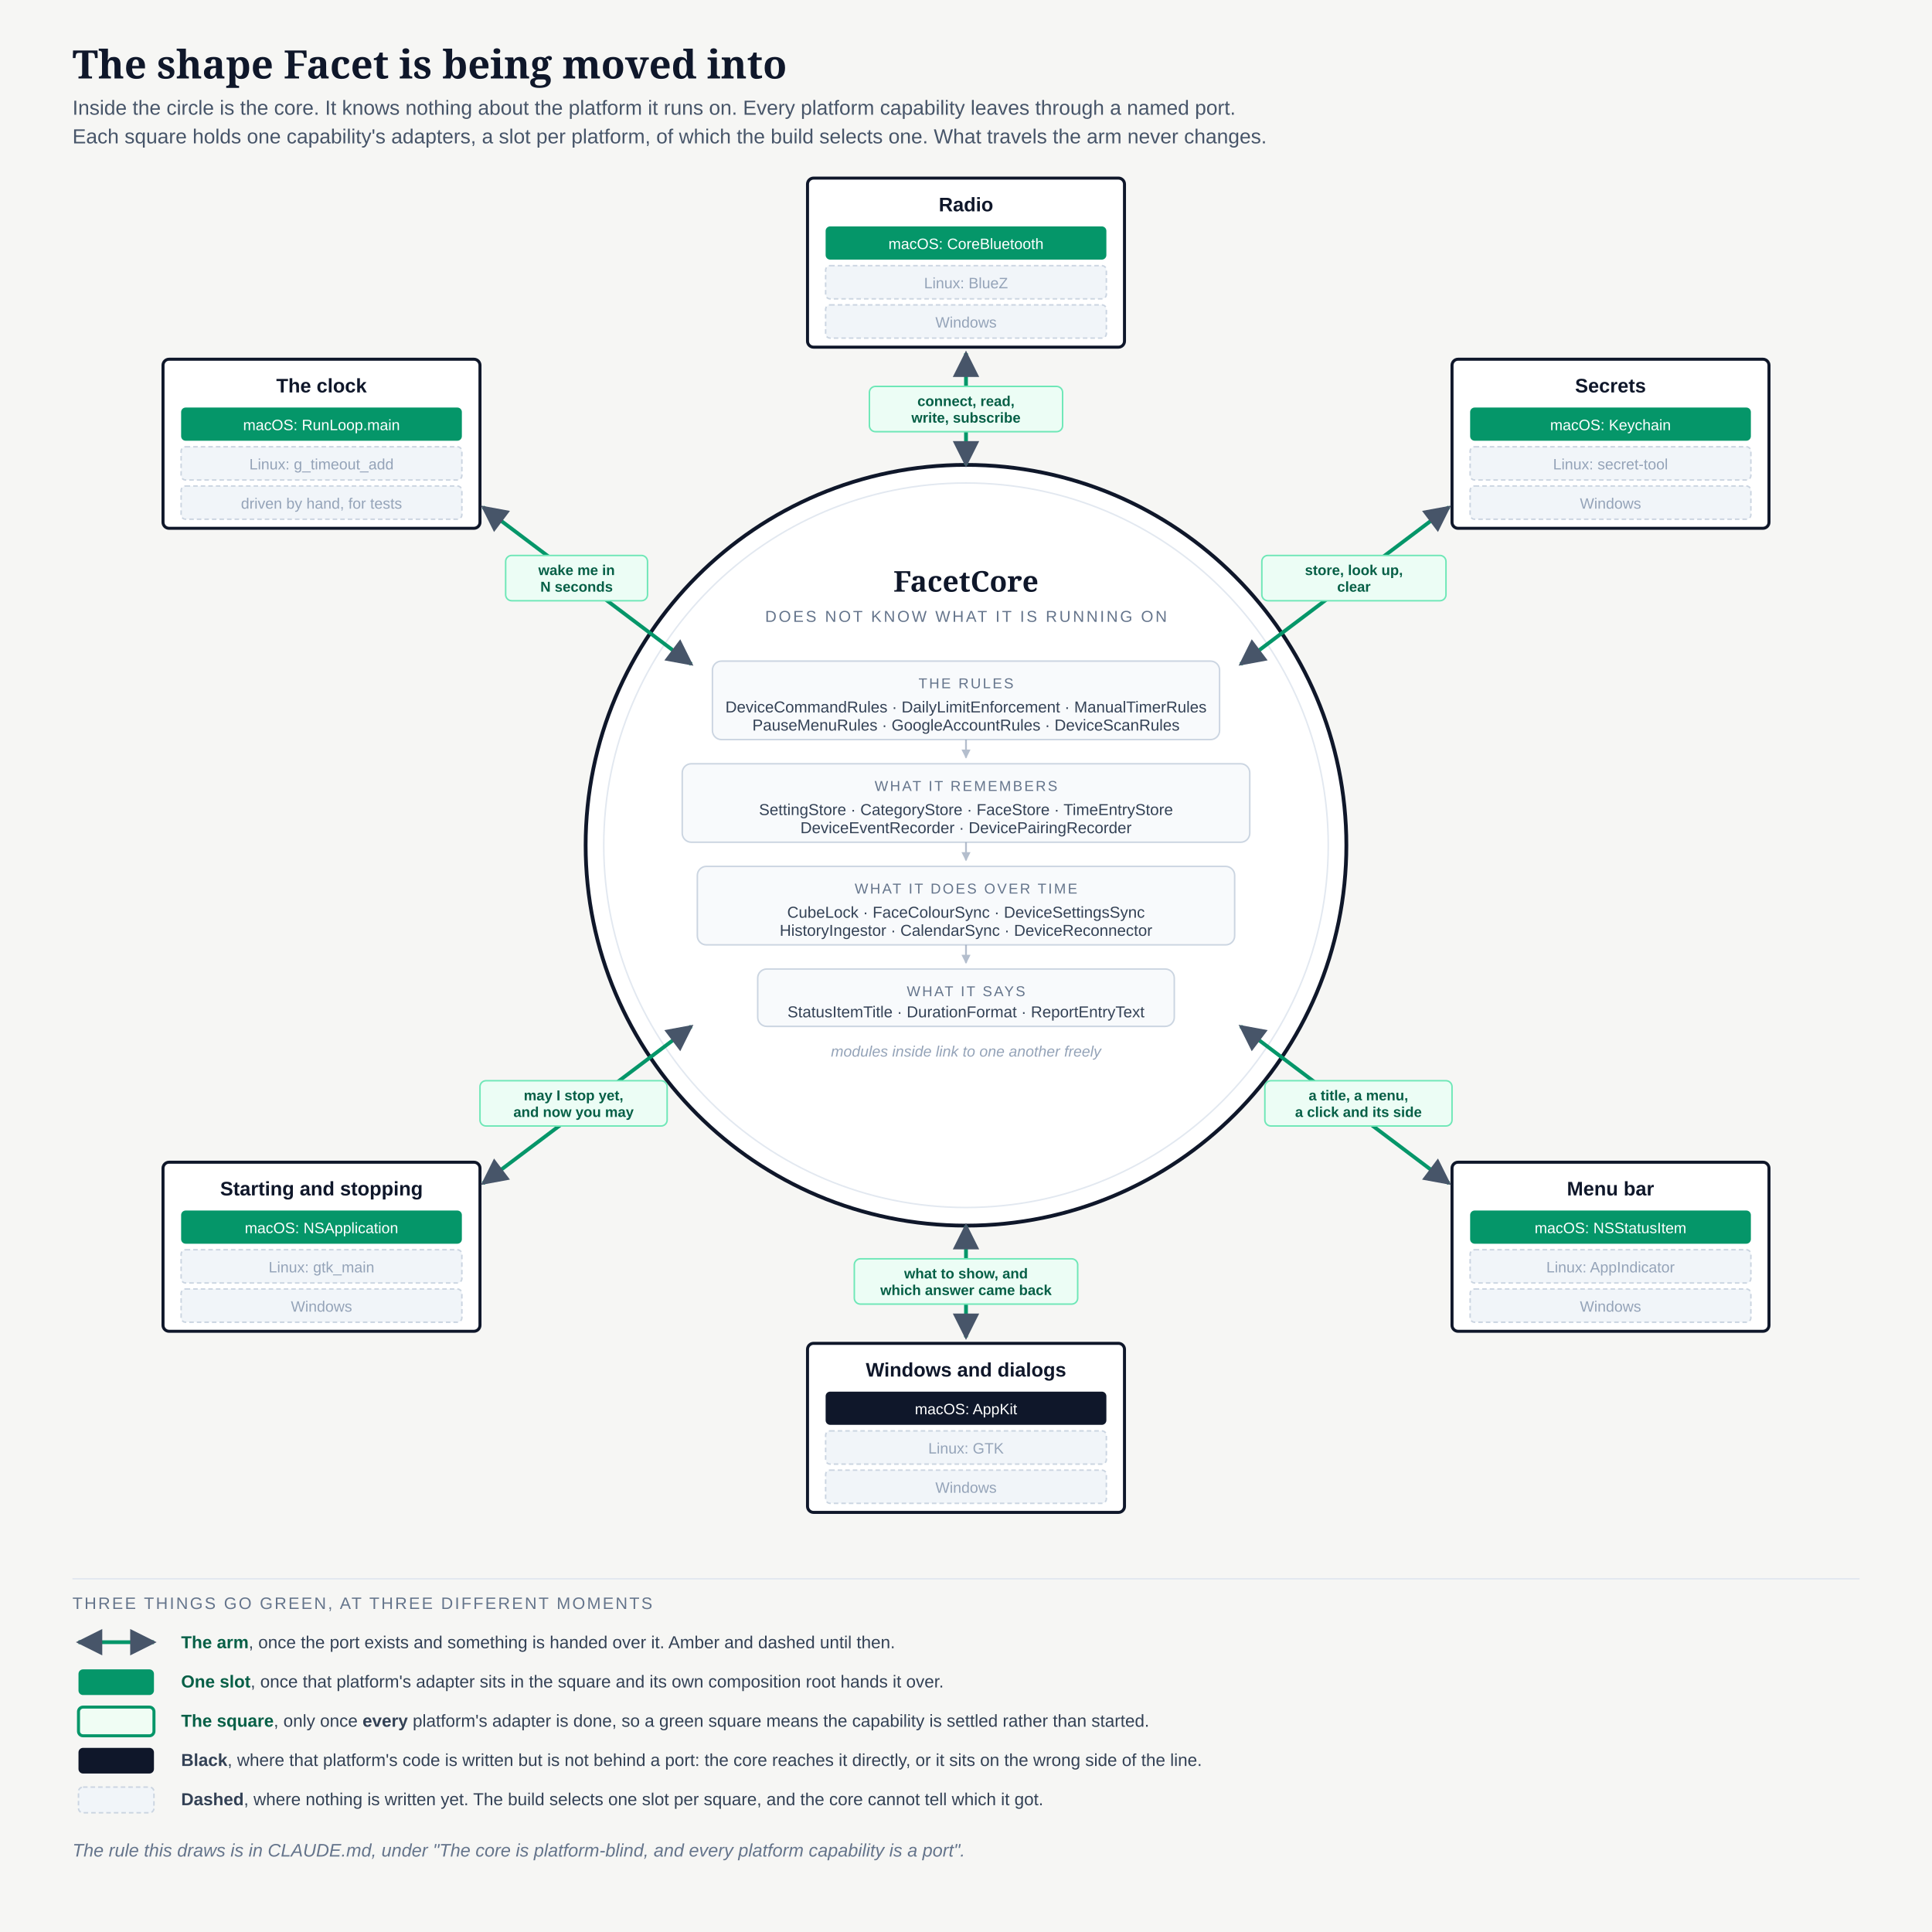
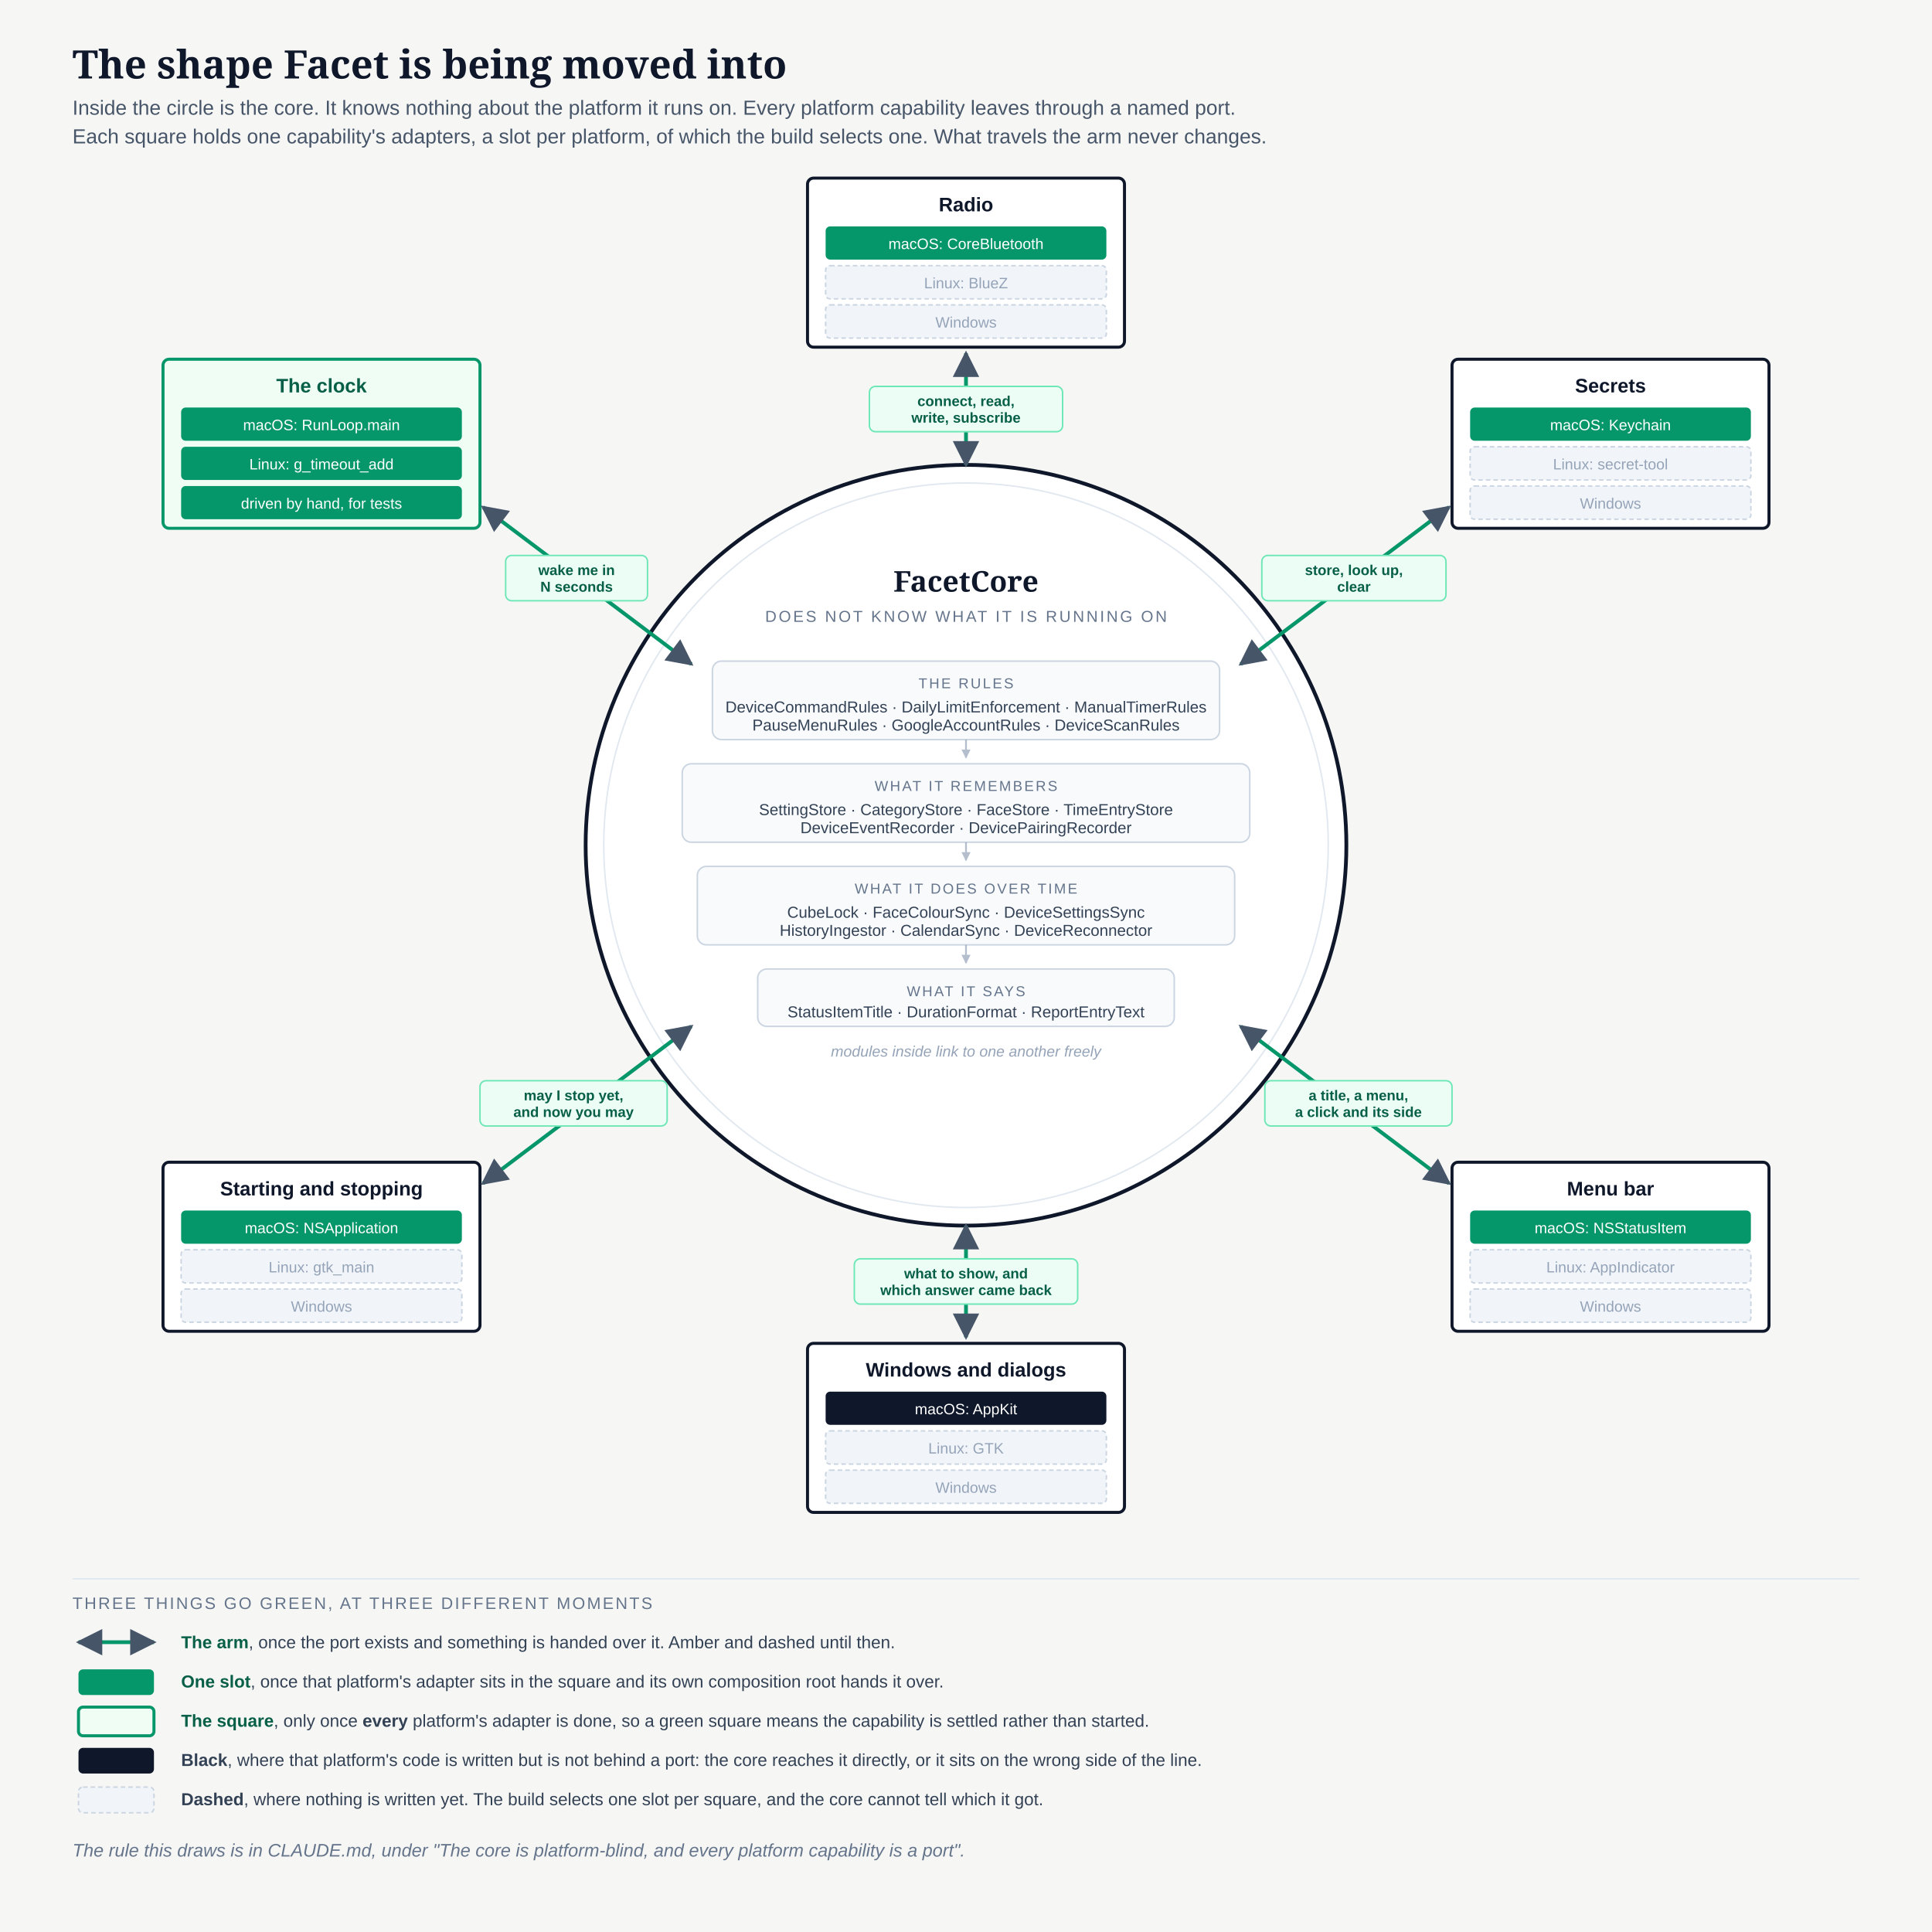
<svg xmlns="http://www.w3.org/2000/svg" viewBox="0 0 1280 1280" width="1280" height="1280" font-family="'IBM Plex Sans','Helvetica Neue',Arial,sans-serif">
  <defs>
    <marker id="arrow" viewBox="0 0 10 10" refX="9" refY="5" markerWidth="7" markerHeight="7" orient="auto-start-reverse">
      <path d="M 0 0 L 10 5 L 0 10 z" fill="#475569" />
    </marker>
    <marker id="arrowMissing" viewBox="0 0 10 10" refX="9" refY="5" markerWidth="7" markerHeight="7" orient="auto-start-reverse">
      <path d="M 0 0 L 10 5 L 0 10 z" fill="#b45309" />
    </marker>
    <marker id="arrowSmall" viewBox="0 0 10 10" refX="9" refY="5" markerWidth="5" markerHeight="5" orient="auto-start-reverse">
      <path d="M 0 0 L 10 5 L 0 10 z" fill="#94a3b8" />
    </marker>
  </defs>
  <rect width="1280" height="1280" fill="#f6f6f4" />
  <text x="48" y="52" font-size="26" font-weight="600" fill="#0f172a" font-family="Newsreader,Georgia,serif">The shape Facet is being moved into</text>
  <text x="48" y="76" font-size="13.5" fill="#475569">Inside the circle is the core. It knows nothing about the platform it runs on. Every platform capability leaves through a named port.</text>
  <text x="48" y="95" font-size="13.5" fill="#475569">Each square holds one capability's adapters, a slot per platform, of which the build selects one. What travels the arm never changes.</text>
  <circle cx="640" cy="560" r="252" fill="#ffffff" stroke="#0f172a" stroke-width="2.5" />
  <circle cx="640" cy="560" r="240" fill="none" stroke="#e2e8f0" stroke-width="1" />
  <text x="640" y="392" text-anchor="middle" font-size="19" font-weight="600" fill="#0f172a" font-family="Newsreader,Georgia,serif">FacetCore</text>
  <text x="640" y="412" text-anchor="middle" font-size="10.5" fill="#64748b" letter-spacing="1.4">DOES NOT KNOW WHAT IT IS RUNNING ON</text>
  <g font-size="11" fill="#334155" text-anchor="middle">
    <rect x="472" y="438" width="336" height="52" rx="6" fill="#f8fafc" stroke="#cbd5e1" />
    <text x="640" y="456" font-size="9.5" fill="#64748b" letter-spacing="1.2">THE RULES</text>
    <text x="640" y="472" font-size="10.5">DeviceCommandRules · DailyLimitEnforcement · ManualTimerRules</text>
    <text x="640" y="484" font-size="10.5">PauseMenuRules · GoogleAccountRules · DeviceScanRules</text>
    <rect x="452" y="506" width="376" height="52" rx="6" fill="#f8fafc" stroke="#cbd5e1" />
    <text x="640" y="524" font-size="9.5" fill="#64748b" letter-spacing="1.2">WHAT IT REMEMBERS</text>
    <text x="640" y="540" font-size="10.5">SettingStore · CategoryStore · FaceStore · TimeEntryStore</text>
    <text x="640" y="552" font-size="10.5">DeviceEventRecorder · DevicePairingRecorder</text>
    <rect x="462" y="574" width="356" height="52" rx="6" fill="#f8fafc" stroke="#cbd5e1" />
    <text x="640" y="592" font-size="9.5" fill="#64748b" letter-spacing="1.2">WHAT IT DOES OVER TIME</text>
    <text x="640" y="608" font-size="10.5">CubeLock · FaceColourSync · DeviceSettingsSync</text>
    <text x="640" y="620" font-size="10.5">HistoryIngestor · CalendarSync · DeviceReconnector</text>
    <rect x="502" y="642" width="276" height="38" rx="6" fill="#f8fafc" stroke="#cbd5e1" />
    <text x="640" y="660" font-size="9.5" fill="#64748b" letter-spacing="1.2">WHAT IT SAYS</text>
    <text x="640" y="674" font-size="10.5">StatusItemTitle · DurationFormat · ReportEntryText</text>
  </g>
  <g stroke="#94a3b8" stroke-width="1.2" marker-end="url(#arrowSmall)" opacity="0.7">
    <line x1="640" y1="490" x2="640" y2="502" />
    <line x1="640" y1="558" x2="640" y2="570" />
    <line x1="640" y1="626" x2="640" y2="638" />
  </g>
  <text x="640" y="700" text-anchor="middle" font-size="10" fill="#94a3b8" font-style="italic">modules inside link to one another freely</text>
  <g>
    <rect x="535" y="118" width="210" height="112" rx="4" fill="#ffffff" stroke="#0f172a" stroke-width="2" />
    <text x="640" y="140" text-anchor="middle" font-size="13" font-weight="600" fill="#0f172a">Radio</text>
    <rect x="547" y="150" width="186" height="22" rx="3" fill="#059669" />
    <text x="640" y="165" text-anchor="middle" font-size="10" fill="#ffffff">macOS: CoreBluetooth</text>
    <rect x="547" y="176" width="186" height="22" rx="3" fill="#f1f5f9" stroke="#cbd5e1" stroke-dasharray="3 2" />
    <text x="640" y="191" text-anchor="middle" font-size="10" fill="#94a3b8">Linux: BlueZ</text>
    <rect x="547" y="202" width="186" height="22" rx="3" fill="#f1f5f9" stroke="#cbd5e1" stroke-dasharray="3 2" />
    <text x="640" y="217" text-anchor="middle" font-size="10" fill="#94a3b8">Windows</text>
  </g>
  <line x1="640" y1="308" x2="640" y2="234" stroke="#059669" stroke-width="2.5" marker-end="url(#arrow)" marker-start="url(#arrow)" />
  <rect x="576" y="256" width="128" height="30" rx="4" fill="#ecfdf5" stroke="#6ee7b7" />
  <text x="640" y="269" text-anchor="middle" font-size="9.5" fill="#065f46" font-weight="600">connect, read,</text>
  <text x="640" y="280" text-anchor="middle" font-size="9.5" fill="#065f46" font-weight="600">write, subscribe</text>
  <g>
    <rect x="962" y="238" width="210" height="112" rx="4" fill="#ffffff" stroke="#0f172a" stroke-width="2" />
    <text x="1067" y="260" text-anchor="middle" font-size="13" font-weight="600" fill="#0f172a">Secrets</text>
    <rect x="974" y="270" width="186" height="22" rx="3" fill="#059669" />
    <text x="1067" y="285" text-anchor="middle" font-size="10" fill="#ffffff">macOS: Keychain</text>
    <rect x="974" y="296" width="186" height="22" rx="3" fill="#f1f5f9" stroke="#cbd5e1" stroke-dasharray="3 2" />
    <text x="1067" y="311" text-anchor="middle" font-size="10" fill="#94a3b8">Linux: secret-tool</text>
    <rect x="974" y="322" width="186" height="22" rx="3" fill="#f1f5f9" stroke="#cbd5e1" stroke-dasharray="3 2" />
    <text x="1067" y="337" text-anchor="middle" font-size="10" fill="#94a3b8">Windows</text>
  </g>
  <line x1="822" y1="440" x2="960" y2="336" stroke="#059669" stroke-width="2.5" marker-end="url(#arrow)" marker-start="url(#arrow)" />
  <rect x="836" y="368" width="122" height="30" rx="4" fill="#ecfdf5" stroke="#6ee7b7" />
  <text x="897" y="381" text-anchor="middle" font-size="9.5" fill="#065f46" font-weight="600">store, look up,</text>
  <text x="897" y="392" text-anchor="middle" font-size="9.5" fill="#065f46" font-weight="600">clear</text>
  <g>
    <rect x="962" y="770" width="210" height="112" rx="4" fill="#ffffff" stroke="#0f172a" stroke-width="2" />
    <text x="1067" y="792" text-anchor="middle" font-size="13" font-weight="600" fill="#0f172a">Menu bar</text>
    <rect x="974" y="802" width="186" height="22" rx="3" fill="#059669" />
    <text x="1067" y="817" text-anchor="middle" font-size="10" fill="#ffffff">macOS: NSStatusItem</text>
    <rect x="974" y="828" width="186" height="22" rx="3" fill="#f1f5f9" stroke="#cbd5e1" stroke-dasharray="3 2" />
    <text x="1067" y="843" text-anchor="middle" font-size="10" fill="#94a3b8">Linux: AppIndicator</text>
    <rect x="974" y="854" width="186" height="22" rx="3" fill="#f1f5f9" stroke="#cbd5e1" stroke-dasharray="3 2" />
    <text x="1067" y="869" text-anchor="middle" font-size="10" fill="#94a3b8">Windows</text>
  </g>
  <line x1="822" y1="680" x2="960" y2="784" stroke="#059669" stroke-width="2.5" marker-end="url(#arrow)" marker-start="url(#arrow)" />
  <rect x="838" y="716" width="124" height="30" rx="4" fill="#ecfdf5" stroke="#6ee7b7" />
  <text x="900" y="729" text-anchor="middle" font-size="9.5" fill="#065f46" font-weight="600">a title, a menu,</text>
  <text x="900" y="740" text-anchor="middle" font-size="9.5" fill="#065f46" font-weight="600">a click and its side</text>
  <g>
    <rect x="535" y="890" width="210" height="112" rx="4" fill="#ffffff" stroke="#0f172a" stroke-width="2" />
    <text x="640" y="912" text-anchor="middle" font-size="13" font-weight="600" fill="#0f172a">Windows and dialogs</text>
    <rect x="547" y="922" width="186" height="22" rx="3" fill="#0f172a" />
    <text x="640" y="937" text-anchor="middle" font-size="10" fill="#ffffff">macOS: AppKit</text>
    <rect x="547" y="948" width="186" height="22" rx="3" fill="#f1f5f9" stroke="#cbd5e1" stroke-dasharray="3 2" />
    <text x="640" y="963" text-anchor="middle" font-size="10" fill="#94a3b8">Linux: GTK</text>
    <rect x="547" y="974" width="186" height="22" rx="3" fill="#f1f5f9" stroke="#cbd5e1" stroke-dasharray="3 2" />
    <text x="640" y="989" text-anchor="middle" font-size="10" fill="#94a3b8">Windows</text>
  </g>
  <line x1="640" y1="812" x2="640" y2="886" stroke="#059669" stroke-width="2.5" marker-end="url(#arrow)" marker-start="url(#arrow)" />
  <rect x="566" y="834" width="148" height="30" rx="4" fill="#ecfdf5" stroke="#6ee7b7" />
  <text x="640" y="847" text-anchor="middle" font-size="9.5" fill="#065f46" font-weight="600">what to show, and</text>
  <text x="640" y="858" text-anchor="middle" font-size="9.5" fill="#065f46" font-weight="600">which answer came back</text>
  <g>
    <rect x="108" y="770" width="210" height="112" rx="4" fill="#ffffff" stroke="#0f172a" stroke-width="2" />
    <text x="213" y="792" text-anchor="middle" font-size="13" font-weight="600" fill="#0f172a">Starting and stopping</text>
    <rect x="120" y="802" width="186" height="22" rx="3" fill="#059669" />
    <text x="213" y="817" text-anchor="middle" font-size="10" fill="#ffffff">macOS: NSApplication</text>
    <rect x="120" y="828" width="186" height="22" rx="3" fill="#f1f5f9" stroke="#cbd5e1" stroke-dasharray="3 2" />
    <text x="213" y="843" text-anchor="middle" font-size="10" fill="#94a3b8">Linux: gtk_main</text>
    <rect x="120" y="854" width="186" height="22" rx="3" fill="#f1f5f9" stroke="#cbd5e1" stroke-dasharray="3 2" />
    <text x="213" y="869" text-anchor="middle" font-size="10" fill="#94a3b8">Windows</text>
  </g>
  <line x1="458" y1="680" x2="320" y2="784" stroke="#059669" stroke-width="2.5" marker-end="url(#arrow)" marker-start="url(#arrow)" />
  <rect x="318" y="716" width="124" height="30" rx="4" fill="#ecfdf5" stroke="#6ee7b7" />
  <text x="380" y="729" text-anchor="middle" font-size="9.5" fill="#065f46" font-weight="600">may I stop yet,</text>
  <text x="380" y="740" text-anchor="middle" font-size="9.5" fill="#065f46" font-weight="600">and now you may</text>
  <g>
-     <rect x="108" y="238" width="210" height="112" rx="4" fill="#ffffff" stroke="#0f172a" stroke-width="2" />
-     <text x="213" y="260" text-anchor="middle" font-size="13" font-weight="600" fill="#0f172a">The clock</text>
+     <rect x="108" y="238" width="210" height="112" rx="4" fill="#f0fdf4" stroke="#059669" stroke-width="2" />
+     <text x="213" y="260" text-anchor="middle" font-size="13" font-weight="600" fill="#065f46">The clock</text>
    <rect x="120" y="270" width="186" height="22" rx="3" fill="#059669" />
    <text x="213" y="285" text-anchor="middle" font-size="10" fill="#ffffff">macOS: RunLoop.main</text>
-     <rect x="120" y="296" width="186" height="22" rx="3" fill="#f1f5f9" stroke="#cbd5e1" stroke-dasharray="3 2" />
-     <text x="213" y="311" text-anchor="middle" font-size="10" fill="#94a3b8">Linux: g_timeout_add</text>
-     <rect x="120" y="322" width="186" height="22" rx="3" fill="#f1f5f9" stroke="#cbd5e1" stroke-dasharray="3 2" />
-     <text x="213" y="337" text-anchor="middle" font-size="10" fill="#94a3b8">driven by hand, for tests</text>
+     <rect x="120" y="296" width="186" height="22" rx="3" fill="#059669" />
+     <text x="213" y="311" text-anchor="middle" font-size="10" fill="#ffffff">Linux: g_timeout_add</text>
+     <rect x="120" y="322" width="186" height="22" rx="3" fill="#059669" />
+     <text x="213" y="337" text-anchor="middle" font-size="10" fill="#ffffff">driven by hand, for tests</text>
  </g>
  <line x1="458" y1="440" x2="320" y2="336" stroke="#059669" stroke-width="2.5" marker-end="url(#arrow)" marker-start="url(#arrow)" />
  <rect x="335" y="368" width="94" height="30" rx="4" fill="#ecfdf5" stroke="#6ee7b7" />
  <text x="382" y="381" text-anchor="middle" font-size="9.5" fill="#065f46" font-weight="600">wake me in</text>
  <text x="382" y="392" text-anchor="middle" font-size="9.5" fill="#065f46" font-weight="600">N seconds</text>
  <line x1="48" y1="1046" x2="1232" y2="1046" stroke="#e2e8f0" stroke-width="1" />
  <text x="48" y="1066" font-size="11" fill="#64748b" letter-spacing="1.2">THREE THINGS GO GREEN, AT THREE DIFFERENT MOMENTS</text>
  <g font-size="11.5" fill="#334155">
    <line x1="52" y1="1088" x2="102" y2="1088" stroke="#059669" stroke-width="2.5" marker-end="url(#arrow)" marker-start="url(#arrow)" />
    <text x="120" y="1092">
      <tspan font-weight="600" fill="#065f46">The arm</tspan>, once the port exists and something is handed over it. Amber and dashed until then.</text>
    <rect x="52" y="1106" width="50" height="17" rx="3" fill="#059669" />
    <text x="120" y="1118">
      <tspan font-weight="600" fill="#065f46">One slot</tspan>, once that platform's adapter sits in the square and its own composition root hands it over.</text>
    <rect x="52" y="1131" width="50" height="19" rx="3" fill="#f0fdf4" stroke="#059669" stroke-width="2" />
    <text x="120" y="1144">
      <tspan font-weight="600" fill="#065f46">The square</tspan>, only once <tspan font-weight="600">every</tspan> platform's adapter is done, so a green square means the capability is settled rather than started.</text>
    <rect x="52" y="1158" width="50" height="17" rx="3" fill="#0f172a" />
    <text x="120" y="1170">
      <tspan font-weight="600">Black</tspan>, where that platform's code is written but is not behind a port: the core reaches it directly, or it sits on the wrong side of the line.</text>
    <rect x="52" y="1184" width="50" height="17" rx="3" fill="#f1f5f9" stroke="#cbd5e1" stroke-dasharray="3 2" />
    <text x="120" y="1196">
      <tspan font-weight="600">Dashed</tspan>, where nothing is written yet. The build selects one slot per square, and the core cannot tell which it got.</text>
  </g>
  <text x="48" y="1230" font-size="12" fill="#64748b" font-style="italic">The rule this draws is in CLAUDE.md, under "The core is platform-blind, and every platform capability is a port".</text>
</svg>
